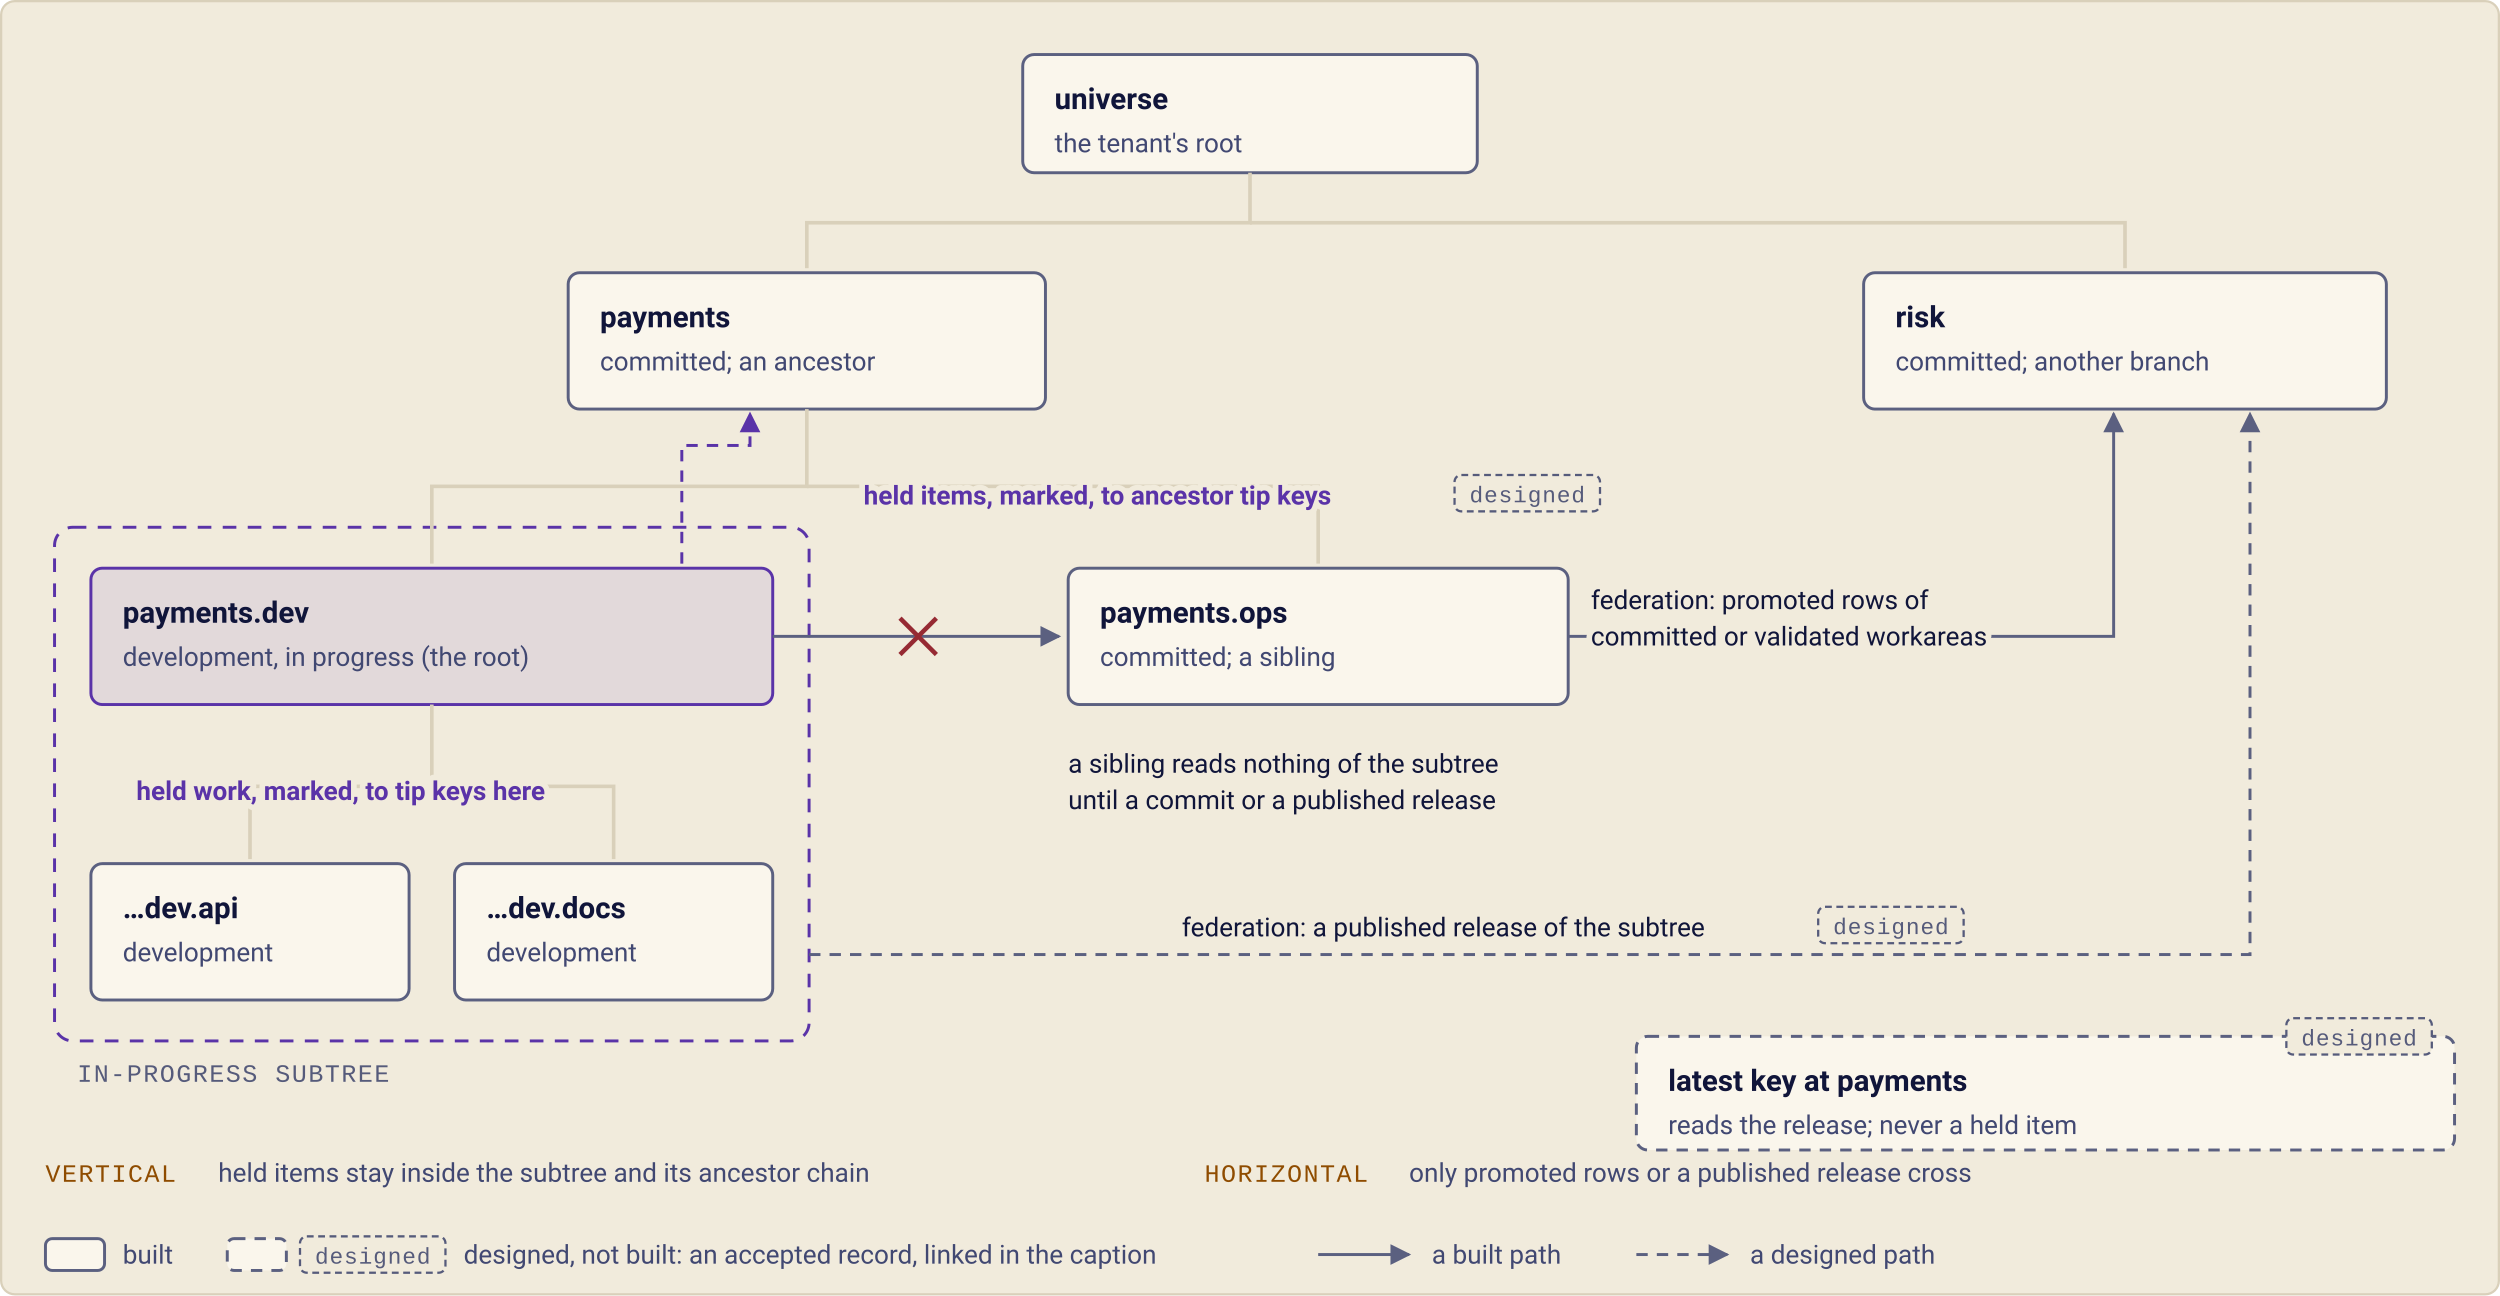
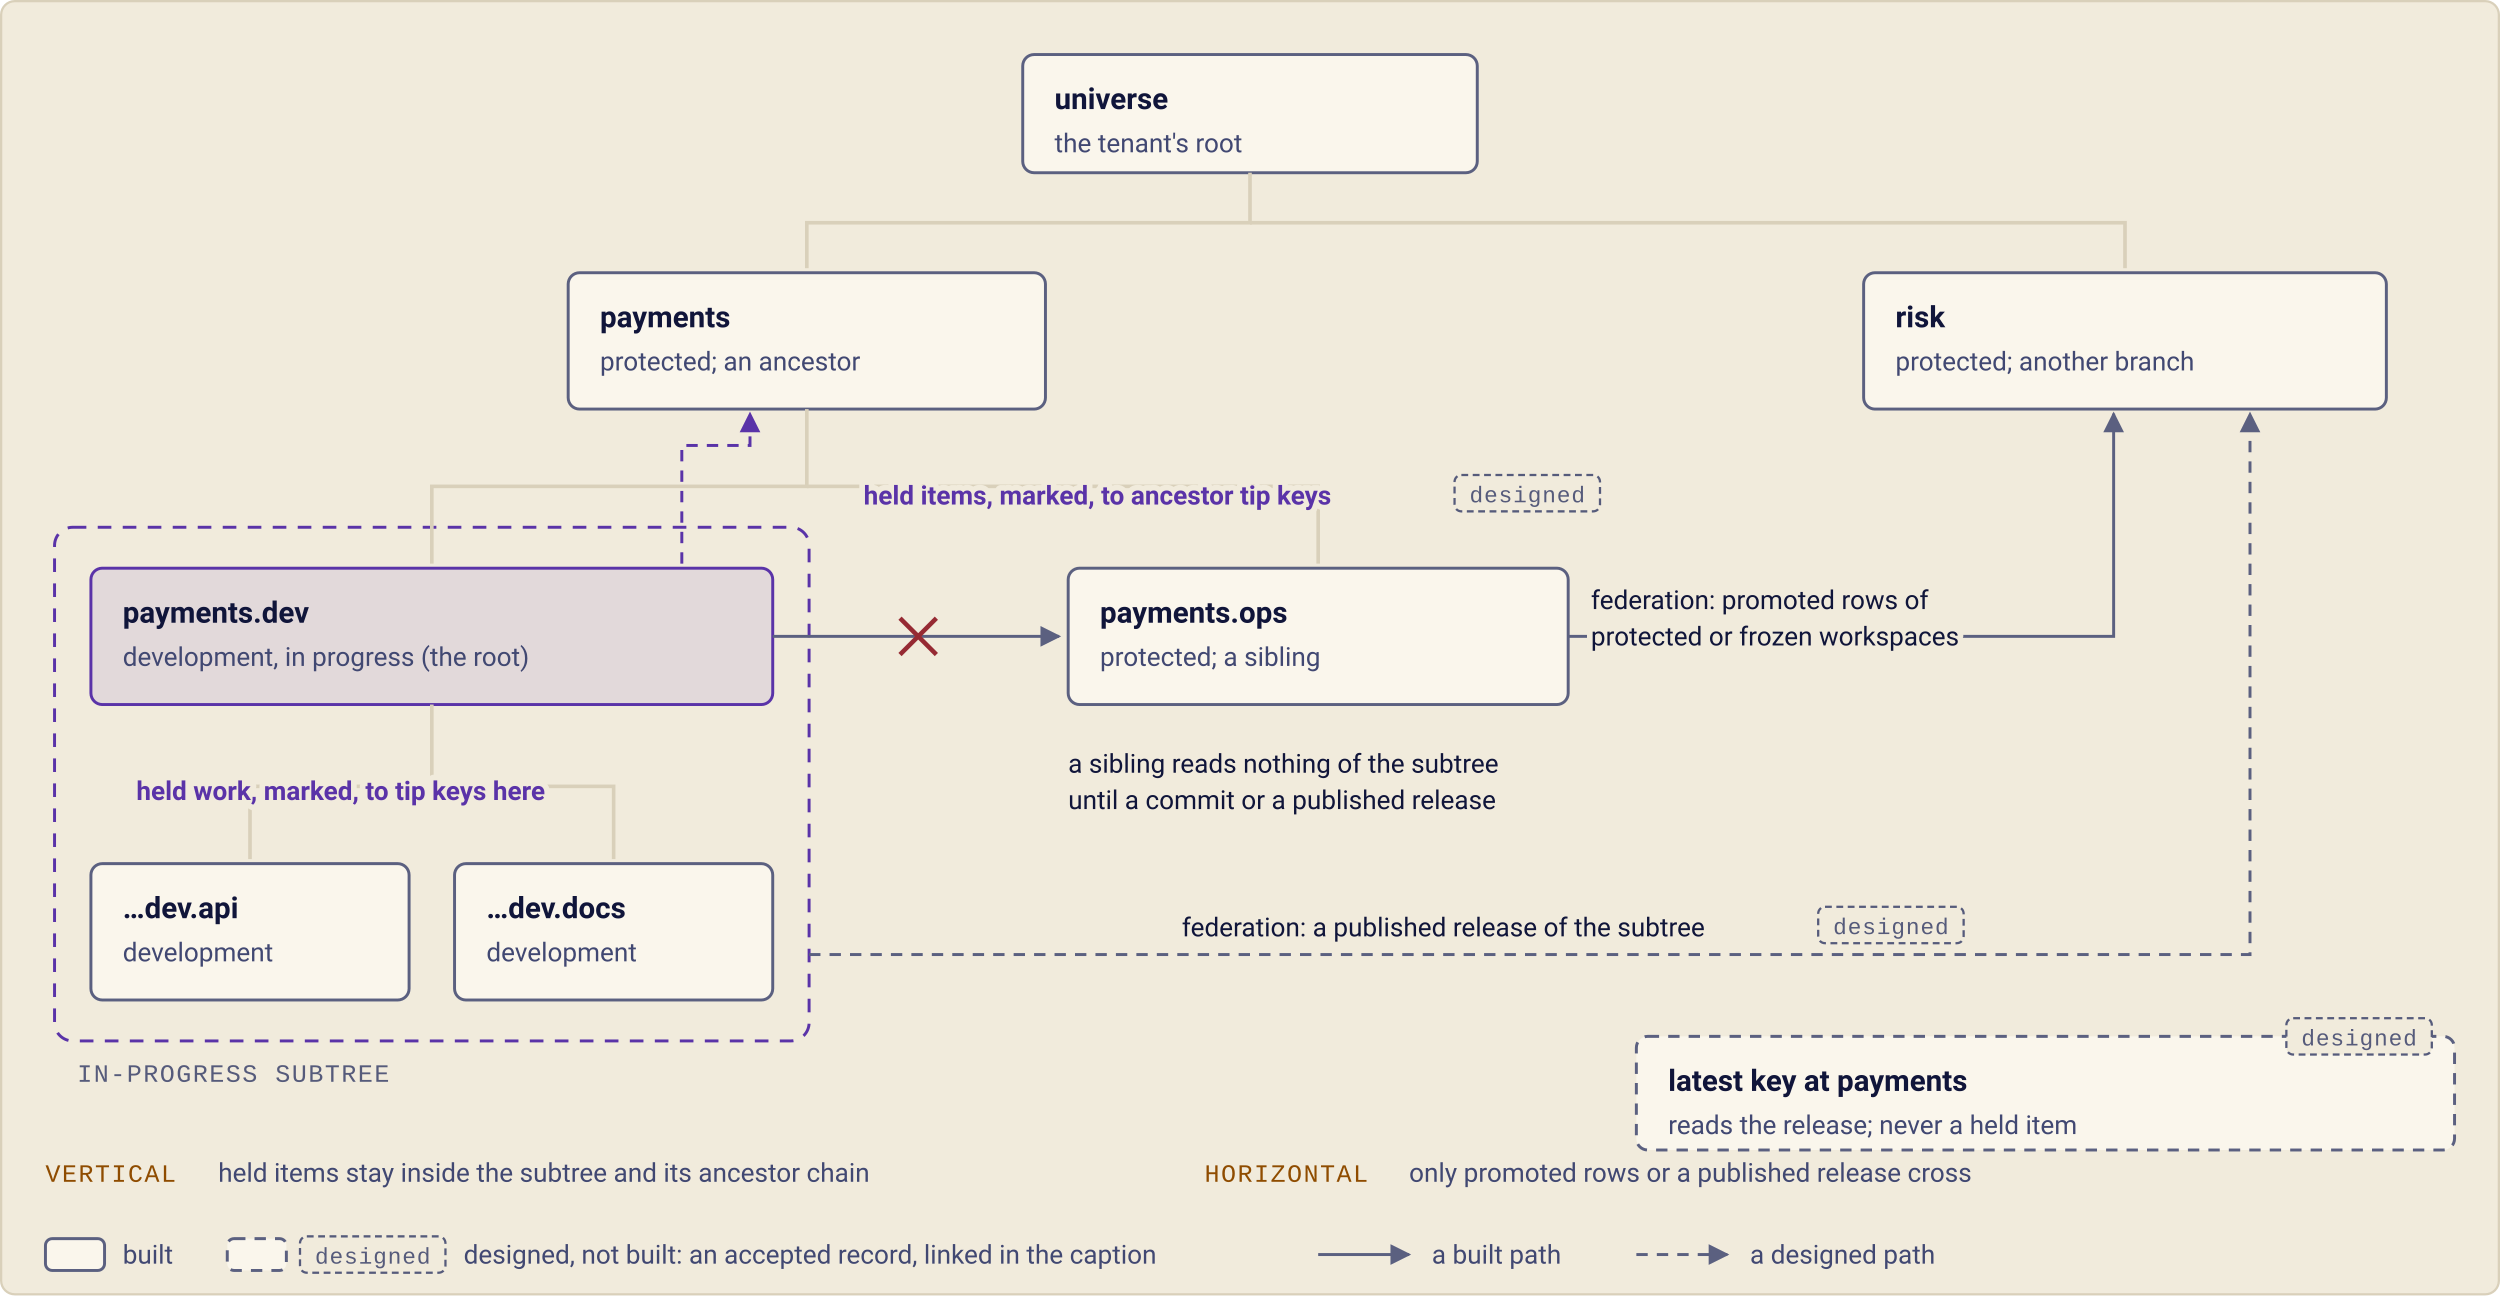
<svg xmlns="http://www.w3.org/2000/svg" width="1100" height="570" viewBox="0 0 1100 570" role="img" aria-labelledby="title desc">
  <style>
.plate{fill:#f1ebdc;stroke:#d9d0ba}
text{font-family:system-ui,-apple-system,"Segoe UI",Roboto,"Helvetica Neue",Arial,sans-serif}
.box{fill:#faf6ec;stroke:#5b6080;stroke-width:1.3}
.box.soft{fill:#e8e1cf}
.box.acc{fill:#8f4c001a;stroke:#8f4c00}
.box.ip{fill:#6a3fc41a;stroke:#5a33a8}
.box.plan{stroke-dasharray:5 4}
.zone{fill:none;stroke:#8f4c00;stroke-width:1.3;stroke-dasharray:6 5}
.zone.ip{stroke:#5a33a8}
.lane{fill:none;stroke:#d9d0ba;stroke-width:1}
.tree{fill:none;stroke:#d9d0ba;stroke-width:1.6}
.t{fill:#10153a;font-size:13px;font-weight:700}
.s{fill:#414872;font-size:11.5px}
.lanet{fill:#565b7b;font-size:11px;font-family:ui-monospace,SFMono-Regular,Menlo,Consolas,"Liberation Mono",monospace;letter-spacing:.06em}
.lanet.hi{fill:#8f4c00}
.e{fill:none;stroke:#5b6080;stroke-width:1.3}
.e.acc{stroke:#8f4c00}
.e.ip{stroke:#5a33a8}
.e.dash{stroke-dasharray:5 4}
.ah{fill:#5b6080}
.aha{fill:#8f4c00}
.ahi{fill:#5a33a8}
.el{fill:#10153a;font-size:11.5px;paint-order:stroke;stroke:#f1ebdc;stroke-width:5px;stroke-linejoin:round}
.acct{fill:#8f4c00;font-size:11.5px;font-weight:700;paint-order:stroke;stroke:#f1ebdc;stroke-width:5px;stroke-linejoin:round}
.ipt{fill:#5a33a8;font-size:11.5px;font-weight:700;paint-order:stroke;stroke:#f1ebdc;stroke-width:5px;stroke-linejoin:round}
.tag{fill:#f1ebdc;stroke:#565b7b;stroke-dasharray:3 2}
.tagt{fill:#565b7b;font-size:10px;font-family:ui-monospace,SFMono-Regular,Menlo,Consolas,"Liberation Mono",monospace;letter-spacing:.04em}
.reg{fill:#faf6ec;stroke:#5b6080;stroke-width:1.2}
.reg.outer{fill:#e8e1cf}
.reg.ip{fill:#6a3fc41a;stroke:#5a33a8;stroke-width:1.6}
.reg.plan{stroke-dasharray:5 4}
.reach{fill:none;stroke:#8f4c00;stroke-width:3}
.reach.b{stroke:#2f6690}
.reach.plan{stroke-dasharray:9 5}
.gh{fill:#f1ebdc;stroke:#10153a;stroke-width:1.6}
.gs{fill:#10153a;stroke:#10153a;stroke-width:1.6}
.gd{fill:#f1ebdc;stroke:#10153a;stroke-width:2.2;stroke-dasharray:4.5 2.4}
.gx{fill:none;stroke:#565b7b;stroke-width:1.4;stroke-dasharray:2 2}
.it{fill:#10153a;font-size:11.5px}
.it.dim{fill:#565b7b}
.icet{fill:#2f6690;font-size:11.5px;font-weight:700;paint-order:stroke;stroke:#f1ebdc;stroke-width:5px;stroke-linejoin:round}
.no{fill:none;stroke:#962a33;stroke-width:2}
</style>
  <defs>
    <marker id="a" viewBox="0 0 10 10" refX="9" refY="5" markerWidth="7" markerHeight="7" orient="auto-start-reverse">
      <path class="ah" d="M0 0 L10 5 L0 10 z" />
    </marker>
    <marker id="aa" viewBox="0 0 10 10" refX="9" refY="5" markerWidth="7" markerHeight="7" orient="auto-start-reverse">
      <path class="aha" d="M0 0 L10 5 L0 10 z" />
    </marker>
    <marker id="ai" viewBox="0 0 10 10" refX="9" refY="5" markerWidth="7" markerHeight="7" orient="auto-start-reverse">
      <path class="ahi" d="M0 0 L10 5 L0 10 z" />
    </marker>
  </defs>
  <rect class="plate" x="0.5" y="0.5" width="1099" height="569" rx="6" />
  <rect class="box" x="450" y="24" width="200" height="52" rx="5" />
  <text class="t" x="464" y="48">universe</text>
  <text class="s" x="464" y="67">the tenant's root</text>
  <rect class="box" x="250" y="120" width="210" height="60" rx="5" />
  <text class="t" x="264" y="144">payments</text>
-   <text class="s" x="264" y="163">committed; an ancestor</text>
+   <text class="s" x="264" y="163">protected; an ancestor</text>
  <rect class="box" x="820" y="120" width="230" height="60" rx="5" />
  <text class="t" x="834" y="144">risk</text>
-   <text class="s" x="834" y="163">committed; another branch</text>
+   <text class="s" x="834" y="163">protected; another branch</text>
  <rect class="box ip" x="40" y="250" width="300" height="60" rx="5" />
  <text class="t" x="54" y="274">payments.dev</text>
  <text class="s" x="54" y="293">development, in progress (the root)</text>
  <rect class="box" x="470" y="250" width="220" height="60" rx="5" />
  <text class="t" x="484" y="274">payments.ops</text>
-   <text class="s" x="484" y="293">committed; a sibling</text>
+   <text class="s" x="484" y="293">protected; a sibling</text>
  <rect class="box" x="40" y="380" width="140" height="60" rx="5" />
  <text class="t" x="54" y="404">…dev.api</text>
  <text class="s" x="54" y="423">development</text>
  <rect class="box" x="200" y="380" width="140" height="60" rx="5" />
  <text class="t" x="214" y="404">…dev.docs</text>
  <text class="s" x="214" y="423">development</text>
  <rect class="zone ip" x="24" y="232" width="332" height="226" rx="8" />
  <text class="lanet" x="34" y="476">IN-PROGRESS SUBTREE</text>
  <path class="tree" d="M550 76 V98 H355 V118" />
  <path class="tree" d="M550 98 H935 V118" />
  <path class="tree" d="M355 180 V214 H190 V248" />
  <path class="tree" d="M355 214 H580 V248" />
  <path class="tree" d="M190 310 V346 H110 V378" />
  <path class="tree" d="M190 346 H270 V378" />
  <text class="ipt" x="60" y="352">held work, marked, to tip keys here</text>
  <path class="e ip dash" d="M300 248 V196 H330 V182" marker-end="url(#ai)" />
  <text class="ipt" x="380" y="222">held items, marked, to ancestor tip keys</text>
  <rect class="tag" x="640" y="209" width="64" height="16" rx="3" />
  <text class="tagt" x="672" y="221" text-anchor="middle">designed</text>
  <path class="e" d="M340 280 H466" marker-end="url(#a)" />
  <path class="no" d="M396 272 L412 288 M412 272 L396 288" />
  <text class="el" x="470" y="340">a sibling reads nothing of the subtree</text>
  <text class="el" x="470" y="356">until a commit or a published release</text>
  <path class="e" d="M690 280 H930 V182" marker-end="url(#a)" />
  <text class="el" x="700" y="268">federation: promoted rows of</text>
-   <text class="el" x="700" y="284">committed or validated workareas</text>
+   <text class="el" x="700" y="284">protected or frozen workspaces</text>
  <path class="e dash" d="M356 420 H990 V182" marker-end="url(#a)" />
  <text class="el" x="520" y="412">federation: a published release of the subtree</text>
  <rect class="tag" x="800" y="399" width="64" height="16" rx="3" />
  <text class="tagt" x="832" y="411" text-anchor="middle">designed</text>
  <rect class="box plan" x="720" y="456" width="360" height="50" rx="5" />
  <text class="t" x="734" y="480">latest key at payments</text>
  <text class="s" x="734" y="499">reads the release; never a held item</text>
  <rect class="tag" x="1006" y="448" width="64" height="16" rx="3" />
  <text class="tagt" x="1038" y="460" text-anchor="middle">designed</text>
  <text class="lanet hi" x="20" y="520">VERTICAL</text>
  <text class="s" x="96" y="520">held items stay inside the subtree and its ancestor chain</text>
  <text class="lanet hi" x="530" y="520">HORIZONTAL</text>
  <text class="s" x="620" y="520">only promoted rows or a published release cross</text>
  <path class="e" d="M580 552 H620" marker-end="url(#a)" />
  <text class="s" x="630" y="556">a built path</text>
  <path class="e dash" d="M720 552 H760" marker-end="url(#a)" />
  <text class="s" x="770" y="556">a designed path</text>
  <rect class="box" x="20" y="545" width="26" height="14" rx="3" />
  <text class="s" x="54" y="556">built</text>
  <rect class="box plan" x="100" y="545" width="26" height="14" rx="3" />
  <rect class="tag" x="132" y="544" width="64" height="16" rx="3" />
  <text class="tagt" x="164" y="556" text-anchor="middle">designed</text>
  <text class="s" x="204" y="556">designed, not built: an accepted record, linked in the caption</text>
</svg>
